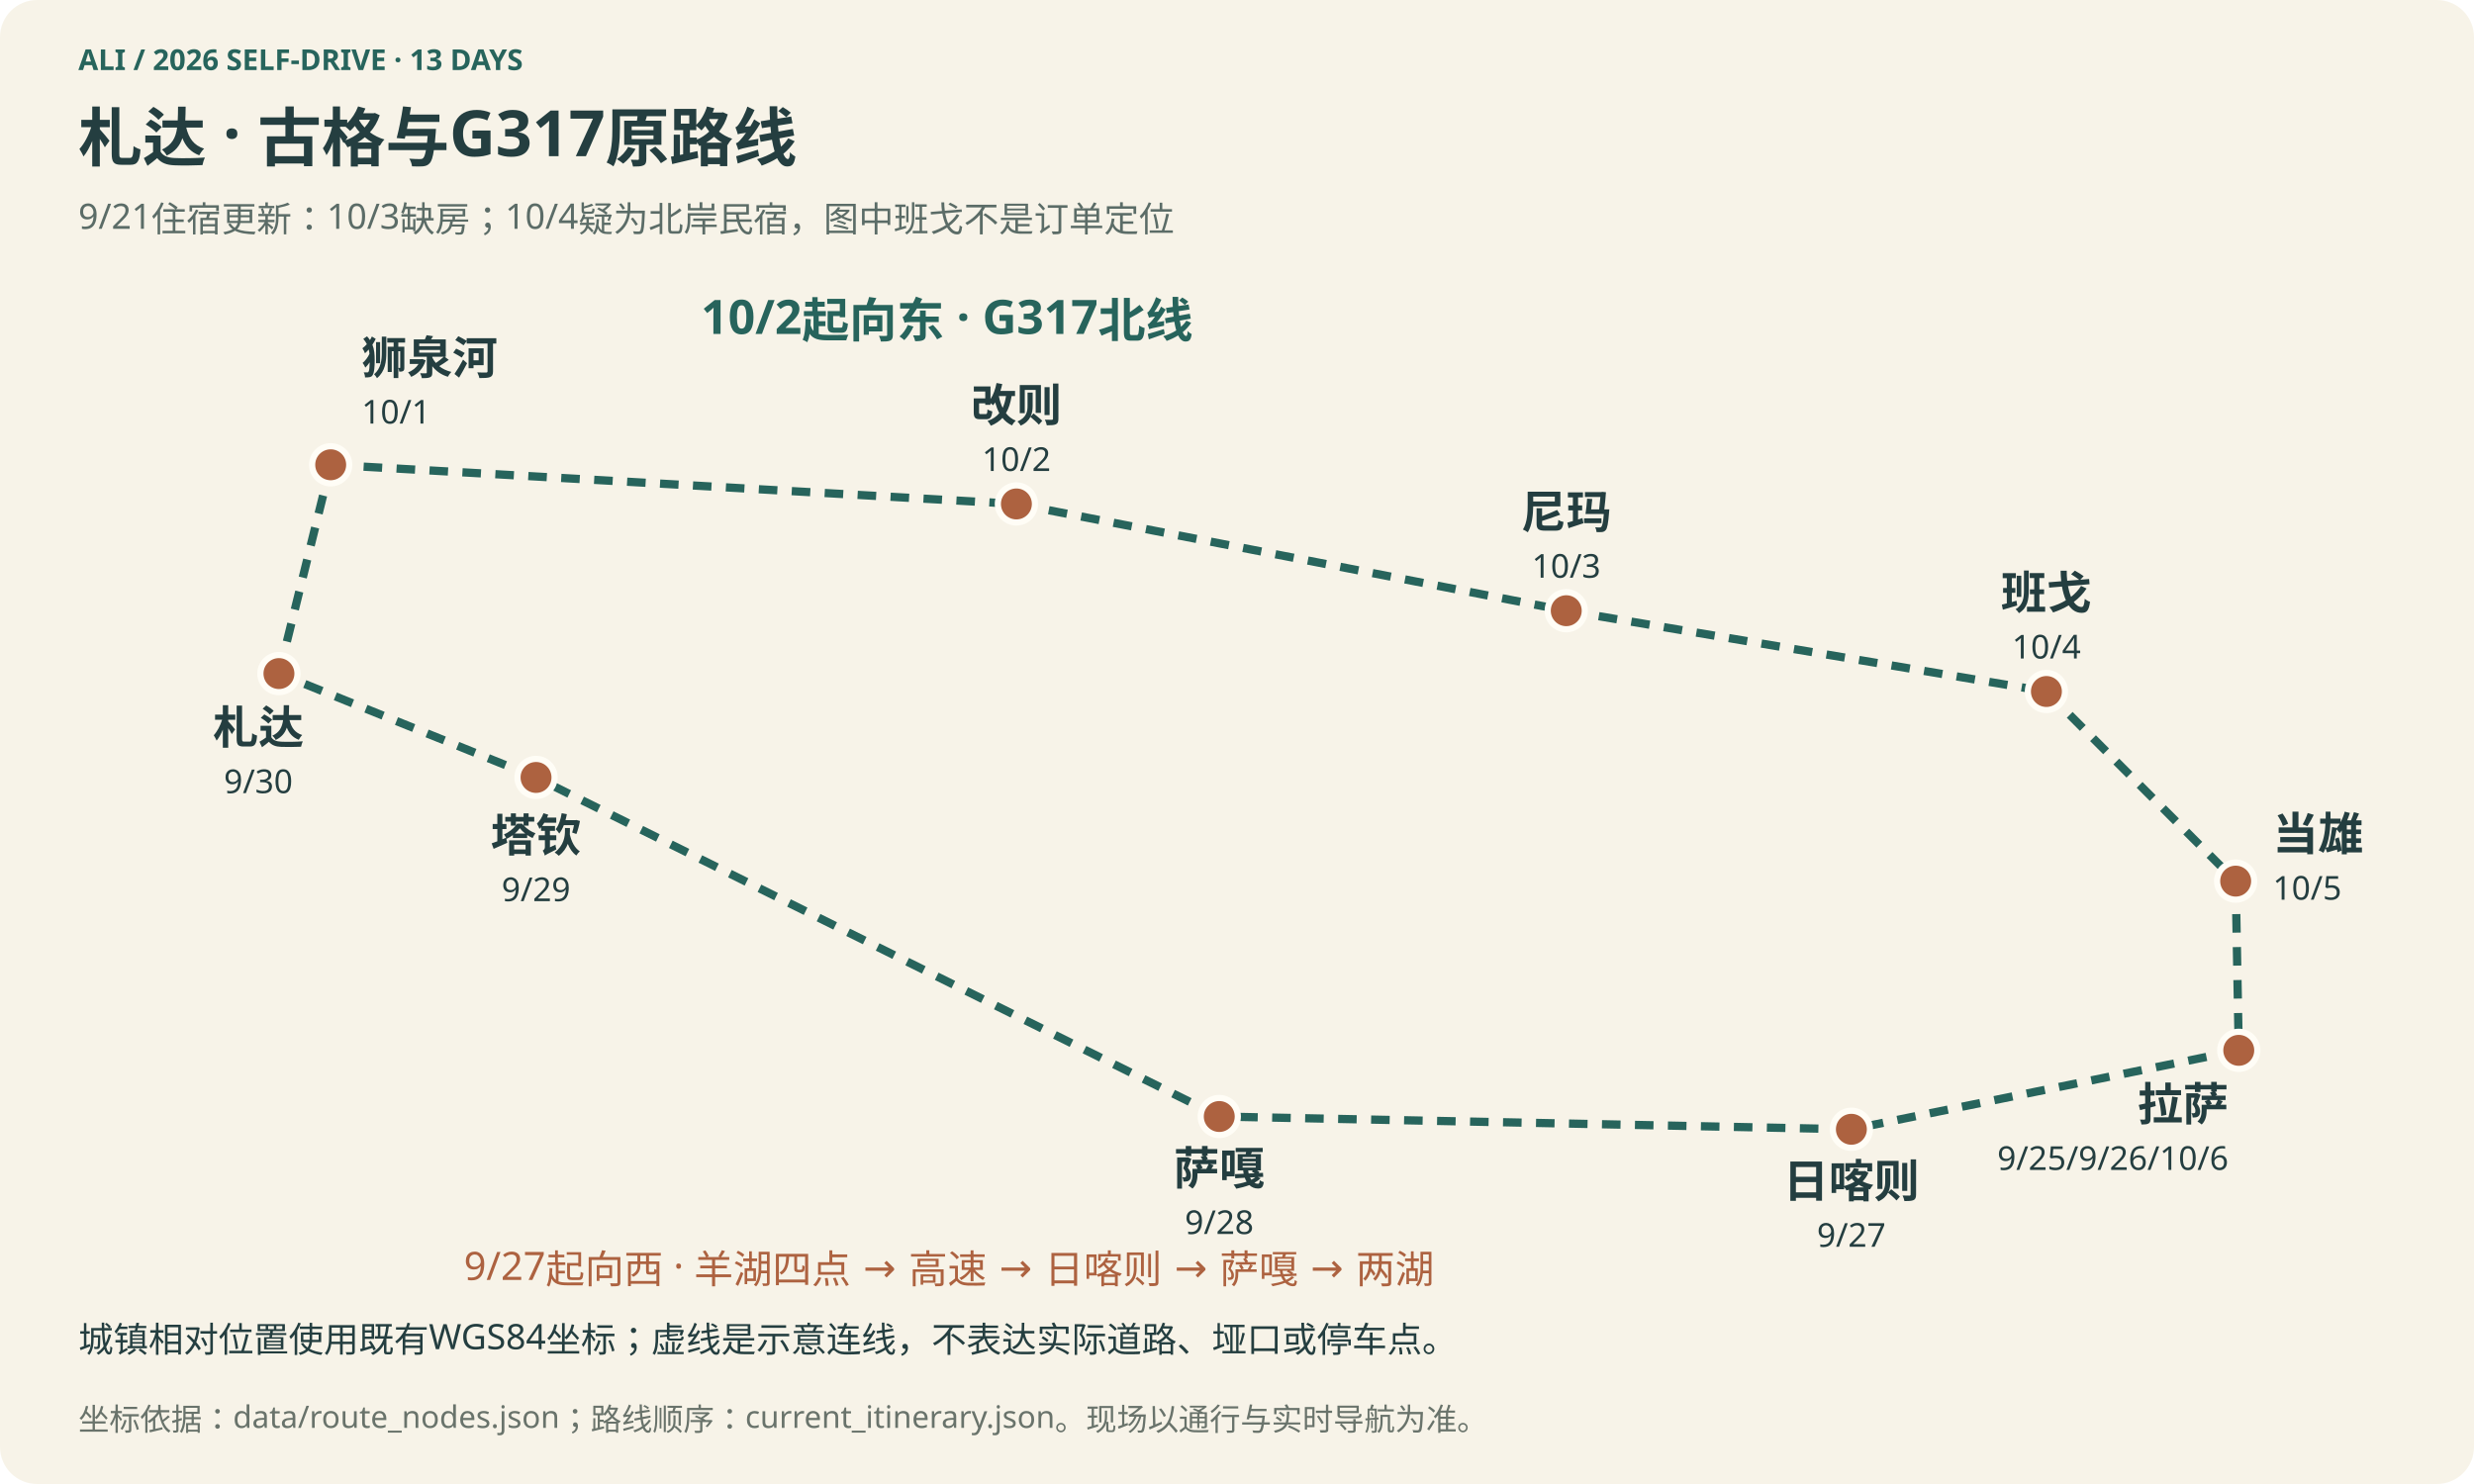
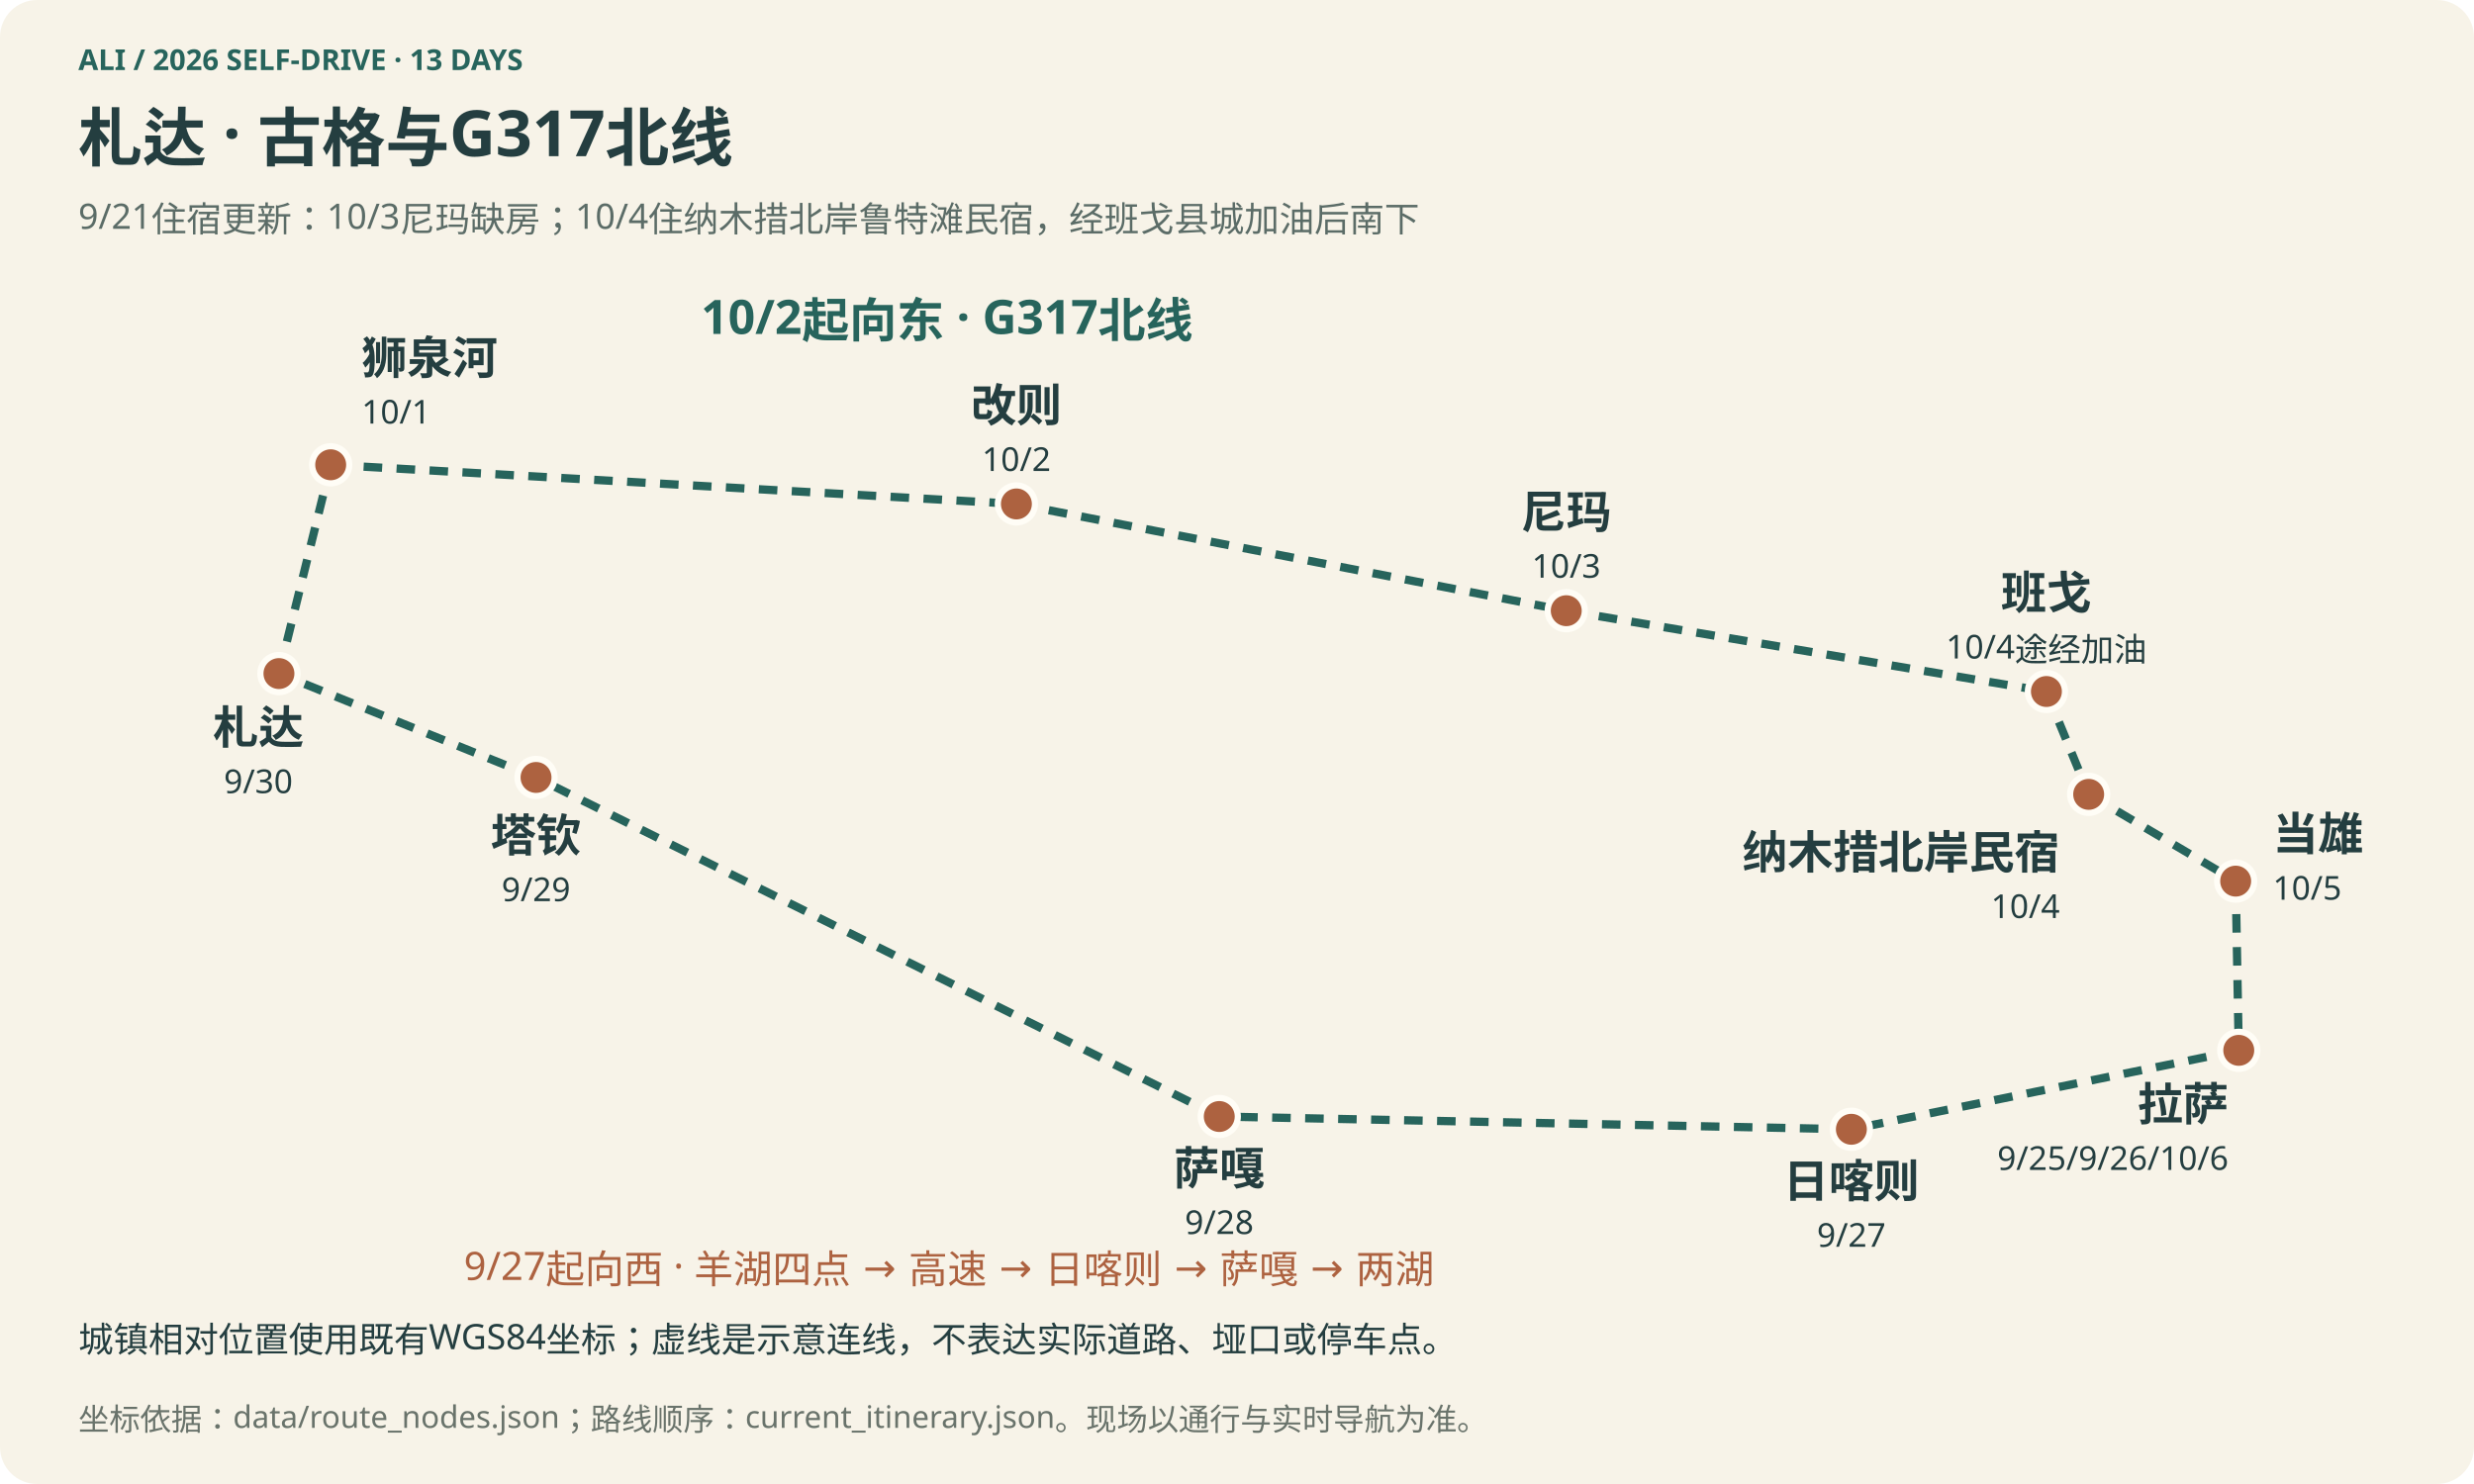
<svg xmlns="http://www.w3.org/2000/svg" viewBox="0 0 1200 720" class="ali-route-map" role="img">
  <g font-family="PingFang SC,Microsoft YaHei,sans-serif">
    <rect width="1200" height="720" rx="18" fill="#f7f3e8" />
    <text x="38.0" y="34.0" font-size="14" fill="#27645c" text-anchor="start" font-weight="600">ALI / 2026     SELF-DRIVE · 13 DAYS</text>
-     <text x="38.0" y="78.0" font-size="31" fill="#243e40" text-anchor="start" font-weight="700">札达 · 古格与G317原路线</text>
-     <text x="38.0" y="111.0" font-size="17" fill="#5b6c67" text-anchor="start" font-weight="400">9/21住宿更新：10/3缺房；10/4疑为北岸民宿，图中班戈不是订单定位</text>
+     <text x="38.0" y="78.0" font-size="31" fill="#243e40" text-anchor="start" font-weight="700">札达 · 古格与G317北线</text>
+     <text x="38.0" y="111.0" font-size="17" fill="#5b6c67" text-anchor="start" font-weight="400">9/21住宿更新：10/3尼玛缺房；10/4住纳木措北岸鲁特滩民宿，经班戈县城加油后南下</text>
    <g data-layer="route-a">
      <line x1="1085.9" y1="509.6" x2="898.0" y2="547.9" stroke="#27645c" stroke-width="4" stroke-dasharray="9 7" />
      <line x1="898.0" y1="547.9" x2="591.4" y2="541.7" stroke="#27645c" stroke-width="4" stroke-dasharray="9 7" />
      <line x1="591.4" y1="541.7" x2="260.0" y2="377.2" stroke="#27645c" stroke-width="4" stroke-dasharray="9 7" />
      <line x1="260.0" y1="377.2" x2="135.3" y2="326.8" stroke="#27645c" stroke-width="4" stroke-dasharray="9 7" />
      <line x1="135.3" y1="326.8" x2="160.4" y2="225.5" stroke="#27645c" stroke-width="4" stroke-dasharray="9 7" />
      <line x1="160.4" y1="225.5" x2="493.0" y2="244.5" stroke="#27645c" stroke-width="4" stroke-dasharray="9 7" />
      <line x1="493.0" y1="244.5" x2="759.7" y2="296.3" stroke="#27645c" stroke-width="4" stroke-dasharray="9 7" />
      <line x1="759.7" y1="296.3" x2="992.6" y2="335.5" stroke="#27645c" stroke-width="4" stroke-dasharray="9 7" />
-       <line x1="992.6" y1="335.5" x2="1084.4" y2="427.5" stroke="#27645c" stroke-width="4" stroke-dasharray="9 7" />
+       <line x1="992.6" y1="335.5" x2="1013.1" y2="385.4" stroke="#27645c" stroke-width="4" stroke-dasharray="9 7" />
+       <line x1="1013.1" y1="385.4" x2="1084.4" y2="427.5" stroke="#27645c" stroke-width="4" stroke-dasharray="9 7" />
      <line x1="1084.4" y1="427.5" x2="1085.9" y2="509.6" stroke="#27645c" stroke-width="4" stroke-dasharray="9 7" />
    </g>
    <g data-layer="lodging">
-       <g class="point tier-1" data-point-id="lhasa" data-title="拉萨" data-summary="D1 北京 → 拉萨。全季9/25—9/27两晚合计649元，夜均324.50元；可退条件、机场与市内接线待核。；D2 拉萨适应。全季同单续住；先保上午项目和午休，市内往返过久则删下午轻走。；D12 当雄 → 拉萨。10/6拉萨返程夜清单未列，需补房并重算还车/送机接线；这晚不删除。" data-day-a="9/25/9/26/10/6" data-kind="place" data-tier="1" data-action="core" data-status="documented" data-route-scope="A" data-elevation="3660" data-cost-basis="导航核查日期见日卡；点位与连线不是停车、准入或飞行许可。">
+       <g class="point tier-1" data-point-id="lhasa" data-title="拉萨" data-summary="D1 北京 → 拉萨。全季9/25—9/27两晚合计649元，夜均324.50元；可退条件、机场与市内接线待核。；D2 拉萨适应。全季同单续住；上午大昭寺，下午博物馆；拿到布宫预约才替换上午项目。市内往返过久则删八廓街。；D12 当雄 → 拉萨。10/6拉萨返程夜清单未列，需补房并重算还车/送机接线；这晚不删除。" data-day-a="9/25/9/26/10/6" data-kind="place" data-tier="1" data-action="core" data-status="documented" data-route-scope="A" data-elevation="3660" data-cost-basis="导航核查日期见日卡；点位与连线不是停车、准入或飞行许可。">
        <circle class="point-symbol" cx="1085.9" cy="509.6" r="9" fill="#ad6240" stroke="#fffdf6" stroke-width="3" />
        <text x="1080.9" y="543.6" font-size="22" fill="#243e40" text-anchor="end" font-weight="700">拉萨</text>
        <text x="1080.9" y="567.6" font-size="16" fill="#243e40" text-anchor="end" font-weight="400">9/25/9/26/10/6</text>
      </g>
-       <g class="point tier-1" data-point-id="shigatse" data-title="日喀则" data-summary="D3 羊湖四点 → 日喀则。9/21同路线对比全季少2.5km、7分钟，无明显拖累；仍留11h15m—13h20m门到门，连接路待核。" data-day-a="9/27" data-kind="place" data-tier="1" data-action="core" data-status="documented" data-route-scope="A" data-elevation="3840" data-cost-basis="导航核查日期见日卡；点位与连线不是停车、准入或飞行许可。">
+       <g class="point tier-1" data-point-id="shigatse" data-title="日喀则" data-summary="D3 鲁日拉、羊湖3号、卡若拉、江孜 → 日喀则。9/21江孜线重算：比四点回高速多3km、约52分钟；门到门11h30m—13h25m。15:30后到江孜不进白居寺，17:00后不进城。" data-day-a="9/27" data-kind="place" data-tier="1" data-action="core" data-status="documented" data-route-scope="A" data-elevation="3840" data-cost-basis="导航核查日期见日卡；点位与连线不是停车、准入或飞行许可。">
        <circle class="point-symbol" cx="898.0" cy="547.9" r="9" fill="#ad6240" stroke="#fffdf6" stroke-width="3" />
        <text x="898.0" y="580.9" font-size="22" fill="#243e40" text-anchor="middle" font-weight="700">日喀则</text>
        <text x="898.0" y="604.9" font-size="16" fill="#243e40" text-anchor="middle" font-weight="400">9/27</text>
      </g>
-       <g class="point tier-1" data-point-id="saga" data-title="萨嘎" data-summary="D4 日喀则 → 萨嘎。扎什伦布寺仅条件短访，不挤占驾驶休息；默认07:45—08:00离城。" data-day-a="9/28" data-kind="place" data-tier="1" data-action="core" data-status="documented" data-route-scope="A" data-elevation="4485" data-cost-basis="导航核查日期见日卡；点位与连线不是停车、准入或飞行许可。">
+       <g class="point tier-1" data-point-id="saga" data-title="萨嘎" data-summary="D4 日喀则 → 萨嘎。扎寺默认去，09:00进10:00出；开门晚于09:30或出发延误就取消；目标19:00前到萨嘎。" data-day-a="9/28" data-kind="place" data-tier="1" data-action="core" data-status="documented" data-route-scope="A" data-elevation="4485" data-cost-basis="导航核查日期见日卡；点位与连线不是停车、准入或飞行许可。">
        <circle class="point-symbol" cx="591.4" cy="541.7" r="9" fill="#ad6240" stroke="#fffdf6" stroke-width="3" />
        <text x="591.4" y="574.7" font-size="22" fill="#243e40" text-anchor="middle" font-weight="700">萨嘎</text>
        <text x="591.4" y="598.7" font-size="16" fill="#243e40" text-anchor="middle" font-weight="400">9/28</text>
      </g>
-       <g class="point tier-1" data-point-id="darchen" data-title="塔钦" data-summary="D5 萨嘎 → 两湖 → 塔钦。完整两湖11h15m—13h10m；进G564前重算，放不下先去掉拉昂，仍晚则取消近湖支线。" data-day-a="9/29" data-kind="place" data-tier="1" data-action="core" data-status="documented" data-route-scope="A" data-elevation="4680" data-cost-basis="导航核查日期见日卡；点位与连线不是停车、准入或飞行许可。">
+       <g class="point tier-1" data-point-id="darchen" data-title="塔钦" data-summary="D5 萨嘎 → 玛旁北岸 → 塔钦。只看玛旁10h50m—12h30m；拉昂措移出默认项，D6顺路车览。离开帕羊前重算，18:30后到霍尔就压停留。" data-day-a="9/29" data-kind="place" data-tier="1" data-action="core" data-status="documented" data-route-scope="A" data-elevation="4680" data-cost-basis="导航核查日期见日卡；点位与连线不是停车、准入或飞行许可。">
        <circle class="point-symbol" cx="260.0" cy="377.2" r="9" fill="#ad6240" stroke="#fffdf6" stroke-width="3" />
        <text x="260.0" y="413.2" font-size="22" fill="#243e40" text-anchor="middle" font-weight="700">塔钦</text>
        <text x="260.0" y="437.2" font-size="16" fill="#243e40" text-anchor="middle" font-weight="400">9/29</text>
      </g>
      <g class="point tier-1" data-point-id="zanda" data-title="札达" data-summary="D6 晨观神山 → 札达。先施三人间已订反馈427元、不可退。默认公路晨观；注意次日维也纳今天12:00取消截止。" data-day-a="9/30" data-kind="place" data-tier="1" data-action="core" data-status="documented" data-route-scope="A" data-elevation="3730" data-cost-basis="导航核查日期见日卡；点位与连线不是停车、准入或飞行许可。">
        <circle class="point-symbol" cx="135.3" cy="326.8" r="9" fill="#ad6240" stroke="#fffdf6" stroke-width="3" />
        <text x="125.3" y="360.8" font-size="22" fill="#243e40" text-anchor="middle" font-weight="700">札达</text>
        <text x="125.3" y="384.8" font-size="16" fill="#243e40" text-anchor="middle" font-weight="400">9/30</text>
      </g>
-       <g class="point tier-1" data-point-id="shiquanhe" data-title="狮泉河" data-summary="D7 古格 → 狮泉河。维也纳套房已订反馈1314元；9/30 12:00前可退。古格约3小时不变，新酒店接线待算。" data-day-a="10/1" data-kind="place" data-tier="1" data-action="core" data-status="documented" data-route-scope="A" data-elevation="4280" data-cost-basis="导航核查日期见日卡；点位与连线不是停车、准入或飞行许可。">
+       <g class="point tier-1" data-point-id="shiquanhe" data-title="狮泉河" data-summary="D7 古格 → 狮泉河。维也纳套房已订反馈1314元；9/30 12:00前可退。古格约3小时不变，新酒店接线待算。到店后确认改则、尼玛、北岸民宿三晚。" data-day-a="10/1" data-kind="place" data-tier="1" data-action="core" data-status="documented" data-route-scope="A" data-elevation="4280" data-cost-basis="导航核查日期见日卡；点位与连线不是停车、准入或飞行许可。">
        <circle class="point-symbol" cx="160.4" cy="225.5" r="9" fill="#ad6240" stroke="#fffdf6" stroke-width="3" />
        <text x="175.4" y="181.5" font-size="22" fill="#243e40" text-anchor="start" font-weight="700">狮泉河</text>
        <text x="175.4" y="205.5" font-size="16" fill="#243e40" text-anchor="start" font-weight="400">10/1</text>
      </g>
-       <g class="point tier-1" data-point-id="gaize" data-title="改则" data-summary="D8 狮泉河 → 物玛措 → 改则。汉庭已订反馈858元，10/2 18:00前可退。旧目标17:30—19:15；先落实后两晚及新酒店接线。" data-day-a="10/2" data-kind="place" data-tier="1" data-action="core" data-status="documented" data-route-scope="A" data-elevation="4425" data-cost-basis="导航核查日期见日卡；点位与连线不是停车、准入或飞行许可。">
+       <g class="point tier-1" data-point-id="gaize" data-title="改则" data-summary="D8 狮泉河 → 物玛措 → 改则。汉庭已订反馈858元，10/2 18:00前可退。目标17:30—19:15；10/3尼玛补房后才进北线。" data-day-a="10/2" data-kind="place" data-tier="1" data-action="core" data-status="documented" data-route-scope="A" data-elevation="4425" data-cost-basis="导航核查日期见日卡；点位与连线不是停车、准入或飞行许可。">
        <circle class="point-symbol" cx="493.0" cy="244.5" r="9" fill="#ad6240" stroke="#fffdf6" stroke-width="3" />
        <text x="493.0" y="204.5" font-size="22" fill="#243e40" text-anchor="middle" font-weight="700">改则</text>
        <text x="493.0" y="228.5" font-size="16" fill="#243e40" text-anchor="middle" font-weight="400">10/2</text>
      </g>
-       <g class="point tier-1" data-point-id="nyima" data-title="尼玛" data-summary="D9 改则 → 尼玛（缺房待解决）。10/3尼玛未订；不以露宿或夜赶班戈兜底。锁定可达住宿后再执行本日。" data-day-a="10/3" data-kind="place" data-tier="1" data-action="core" data-status="documented" data-route-scope="A" data-elevation="4530" data-cost-basis="导航核查日期见日卡；点位与连线不是停车、准入或飞行许可。">
+       <g class="point tier-1" data-point-id="nyima" data-title="尼玛" data-summary="D9 改则 → 尼玛（缺房待解决）。10/3尼玛未订；不以露宿或夜赶兜底。锁定可达住宿后再执行本日。晚上核对D10去北岸民宿的路况与到店时间。" data-day-a="10/3" data-kind="place" data-tier="1" data-action="core" data-status="documented" data-route-scope="A" data-elevation="4530" data-cost-basis="导航核查日期见日卡；点位与连线不是停车、准入或飞行许可。">
        <circle class="point-symbol" cx="759.7" cy="296.3" r="9" fill="#ad6240" stroke="#fffdf6" stroke-width="3" />
        <text x="759.7" y="256.3" font-size="22" fill="#243e40" text-anchor="middle" font-weight="700">尼玛</text>
        <text x="759.7" y="280.3" font-size="16" fill="#243e40" text-anchor="middle" font-weight="400">10/3</text>
      </g>
-       <g class="point tier-1" data-point-id="bange" data-title="班戈" data-summary="D10 色林措 → 住宿接线待核。原称鲁特摊383元不可退，疑在纳木措北岸而非班戈县城；D10/D11暂停照搬旧接线。" data-day-a="10/4" data-kind="place" data-tier="1" data-action="core" data-status="documented" data-route-scope="A" data-elevation="4715" data-cost-basis="导航核查日期见日卡；点位与连线不是停车、准入或飞行许可。">
+       <g class="point tier-1" data-point-id="bange" data-title="班戈" data-summary="D10途经班戈县城加油、补给；15:30前离开南下北岸民宿。" data-day-a="10/4途经加油" data-kind="place" data-tier="1" data-action="core" data-status="documented" data-route-scope="A" data-elevation="4715" data-cost-basis="导航核查日期见日卡；点位与连线不是停车、准入或飞行许可。">
        <circle class="point-symbol" cx="992.6" cy="335.5" r="9" fill="#ad6240" stroke="#fffdf6" stroke-width="3" />
        <text x="992.6" y="295.5" font-size="22" fill="#243e40" text-anchor="middle" font-weight="700">班戈</text>
-         <text x="992.6" y="319.5" font-size="16" fill="#243e40" text-anchor="middle" font-weight="400">10/4</text>
+         <text x="992.6" y="319.5" font-size="16" fill="#243e40" text-anchor="middle" font-weight="400">10/4途经加油</text>
      </g>
-       <g class="point tier-1" data-point-id="damxung" data-title="当雄" data-summary="D11 纳木措 → 当雄（起点待核）。维也纳已订反馈534元，10/5 18:00前可退；若前晚住北岸，重算道路与游湖，不套原里程。" data-day-a="10/5" data-kind="place" data-tier="1" data-action="core" data-status="documented" data-route-scope="A" data-elevation="4285" data-cost-basis="导航核查日期见日卡；点位与连线不是停车、准入或飞行许可。">
+       <g class="point tier-1" data-point-id="namtso_north" data-title="纳木措北岸民宿" data-summary="D10 色林措 → 班戈 → 纳木措北岸民宿。鲁特滩民宿已订383元、不可退，在纳木措西北岸保吉乡，不是班戈县城。9/21高德按民宿重算420.4km/5h57m，比原县城多86km、1h20m；班戈后约85km非铺装。色林措停留压到60分钟内，15:30未到班戈就改住班戈县城。" data-day-a="10/4" data-kind="place" data-tier="1" data-action="core" data-status="documented" data-route-scope="A" data-elevation="4730" data-cost-basis="导航核查日期见日卡；点位与连线不是停车、准入或飞行许可。">
+         <circle class="point-symbol" cx="1013.1" cy="385.4" r="9" fill="#ad6240" stroke="#fffdf6" stroke-width="3" />
+         <text x="999.1" y="421.4" font-size="22" fill="#243e40" text-anchor="end" font-weight="700">纳木措北岸民宿</text>
+         <text x="999.1" y="445.4" font-size="16" fill="#243e40" text-anchor="end" font-weight="400">10/4</text>
+       </g>
+       <g class="point tier-1" data-point-id="damxung" data-title="当雄" data-summary="D11 圣象天门 → 北岸环湖 → 当雄。维也纳已订反馈534元，10/5 18:00前可退。9/21高德民宿→当雄182.7km/3h45m，搓板路实际按5—6小时行车；圣象天门就地看，不再去扎西半岛和巴木措。11:00前离开景区。" data-day-a="10/5" data-kind="place" data-tier="1" data-action="core" data-status="documented" data-route-scope="A" data-elevation="4285" data-cost-basis="导航核查日期见日卡；点位与连线不是停车、准入或飞行许可。">
        <circle class="point-symbol" cx="1084.4" cy="427.5" r="9" fill="#ad6240" stroke="#fffdf6" stroke-width="3" />
        <text x="1102.4" y="412.5" font-size="22" fill="#243e40" text-anchor="start" font-weight="700">当雄</text>
        <text x="1102.4" y="436.5" font-size="16" fill="#243e40" text-anchor="start" font-weight="400">10/5</text>
      </g>
    </g>
    <text x="340.0" y="162.0" font-size="23" fill="#27645c" text-anchor="start" font-weight="600">10/2起向东 · G317北线</text>
    <text x="225.0" y="621.0" font-size="19" fill="#ad6240" text-anchor="start" font-weight="400">9/27起向西 · 羊湖四点 → 高速 → 日喀则 → 萨嘎 → 两湖</text>
    <text x="38.0" y="656.0" font-size="17" fill="#243e40" text-anchor="start" font-weight="400">城镇相对位置使用既有WGS84坐标；虚线是示意连线，不表达实际道路、垭口或停车点。</text>
    <text x="38.0" y="694.0" font-size="15" fill="#69736b" text-anchor="start" font-weight="400">坐标依据：data/route_nodes.json；路线顺序：current_itinerary.json。现场以通行与实时导航为准。</text>
    <g data-layer="route-a" />
    <g data-layer="route-b" />
    <g data-layer="route-common" />
    <g data-layer="lodging" />
    <g data-layer="sights-core" />
    <g data-layer="sights-secondary" />
    <g data-layer="passes" />
    <g data-layer="places" />
    <g data-layer="culture" />
    <g data-layer="water-landforms" />
    <g data-layer="context-landmarks" />
    <g data-layer="alternatives" />
  </g>
</svg>
